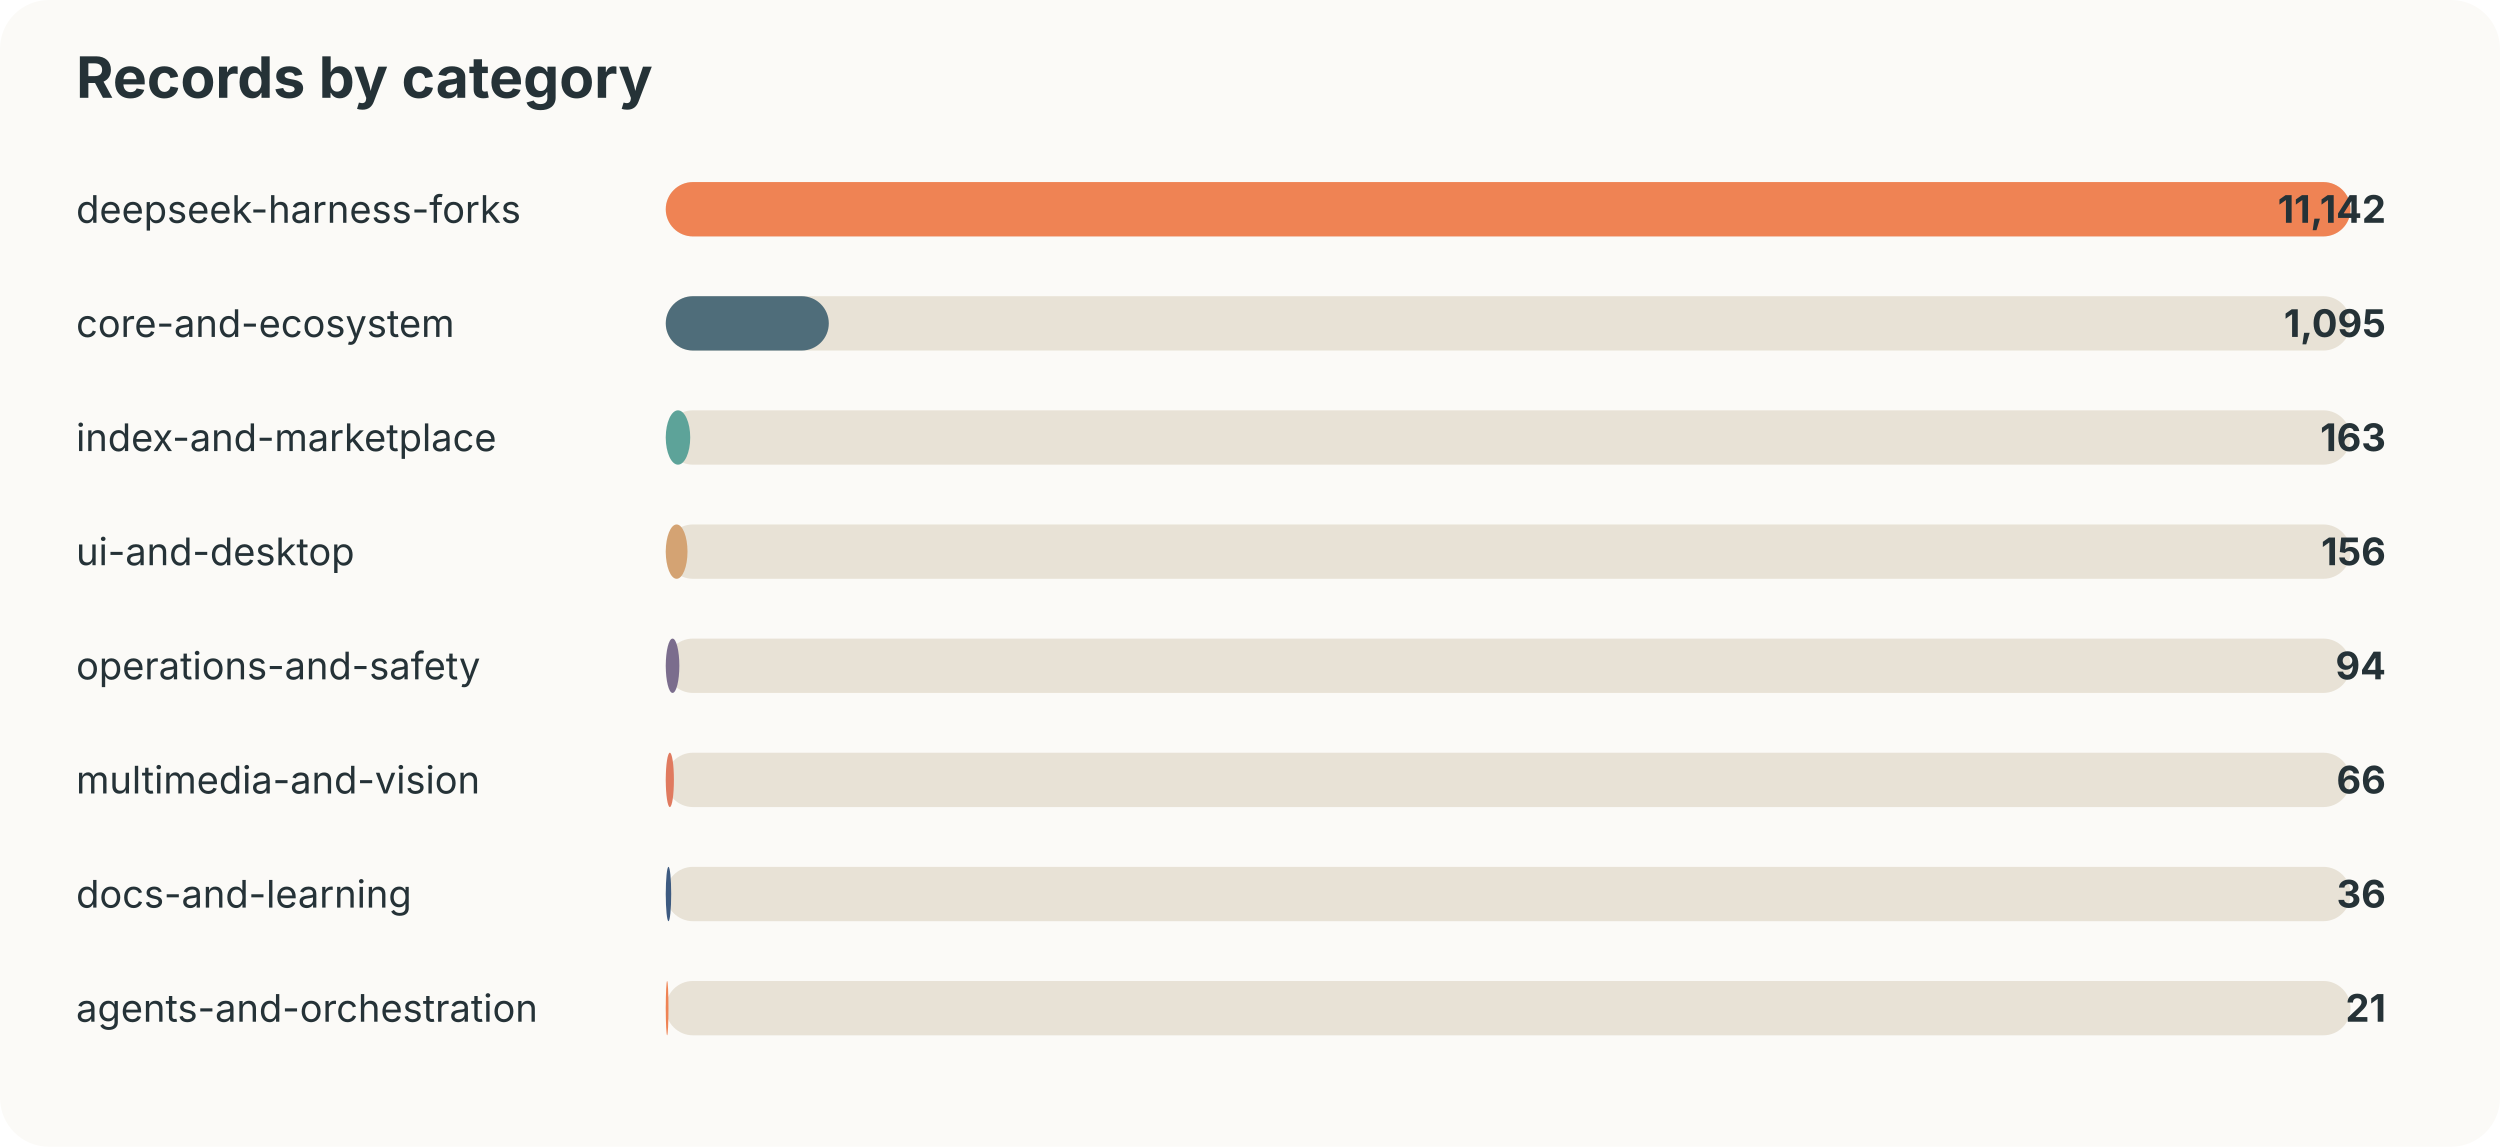
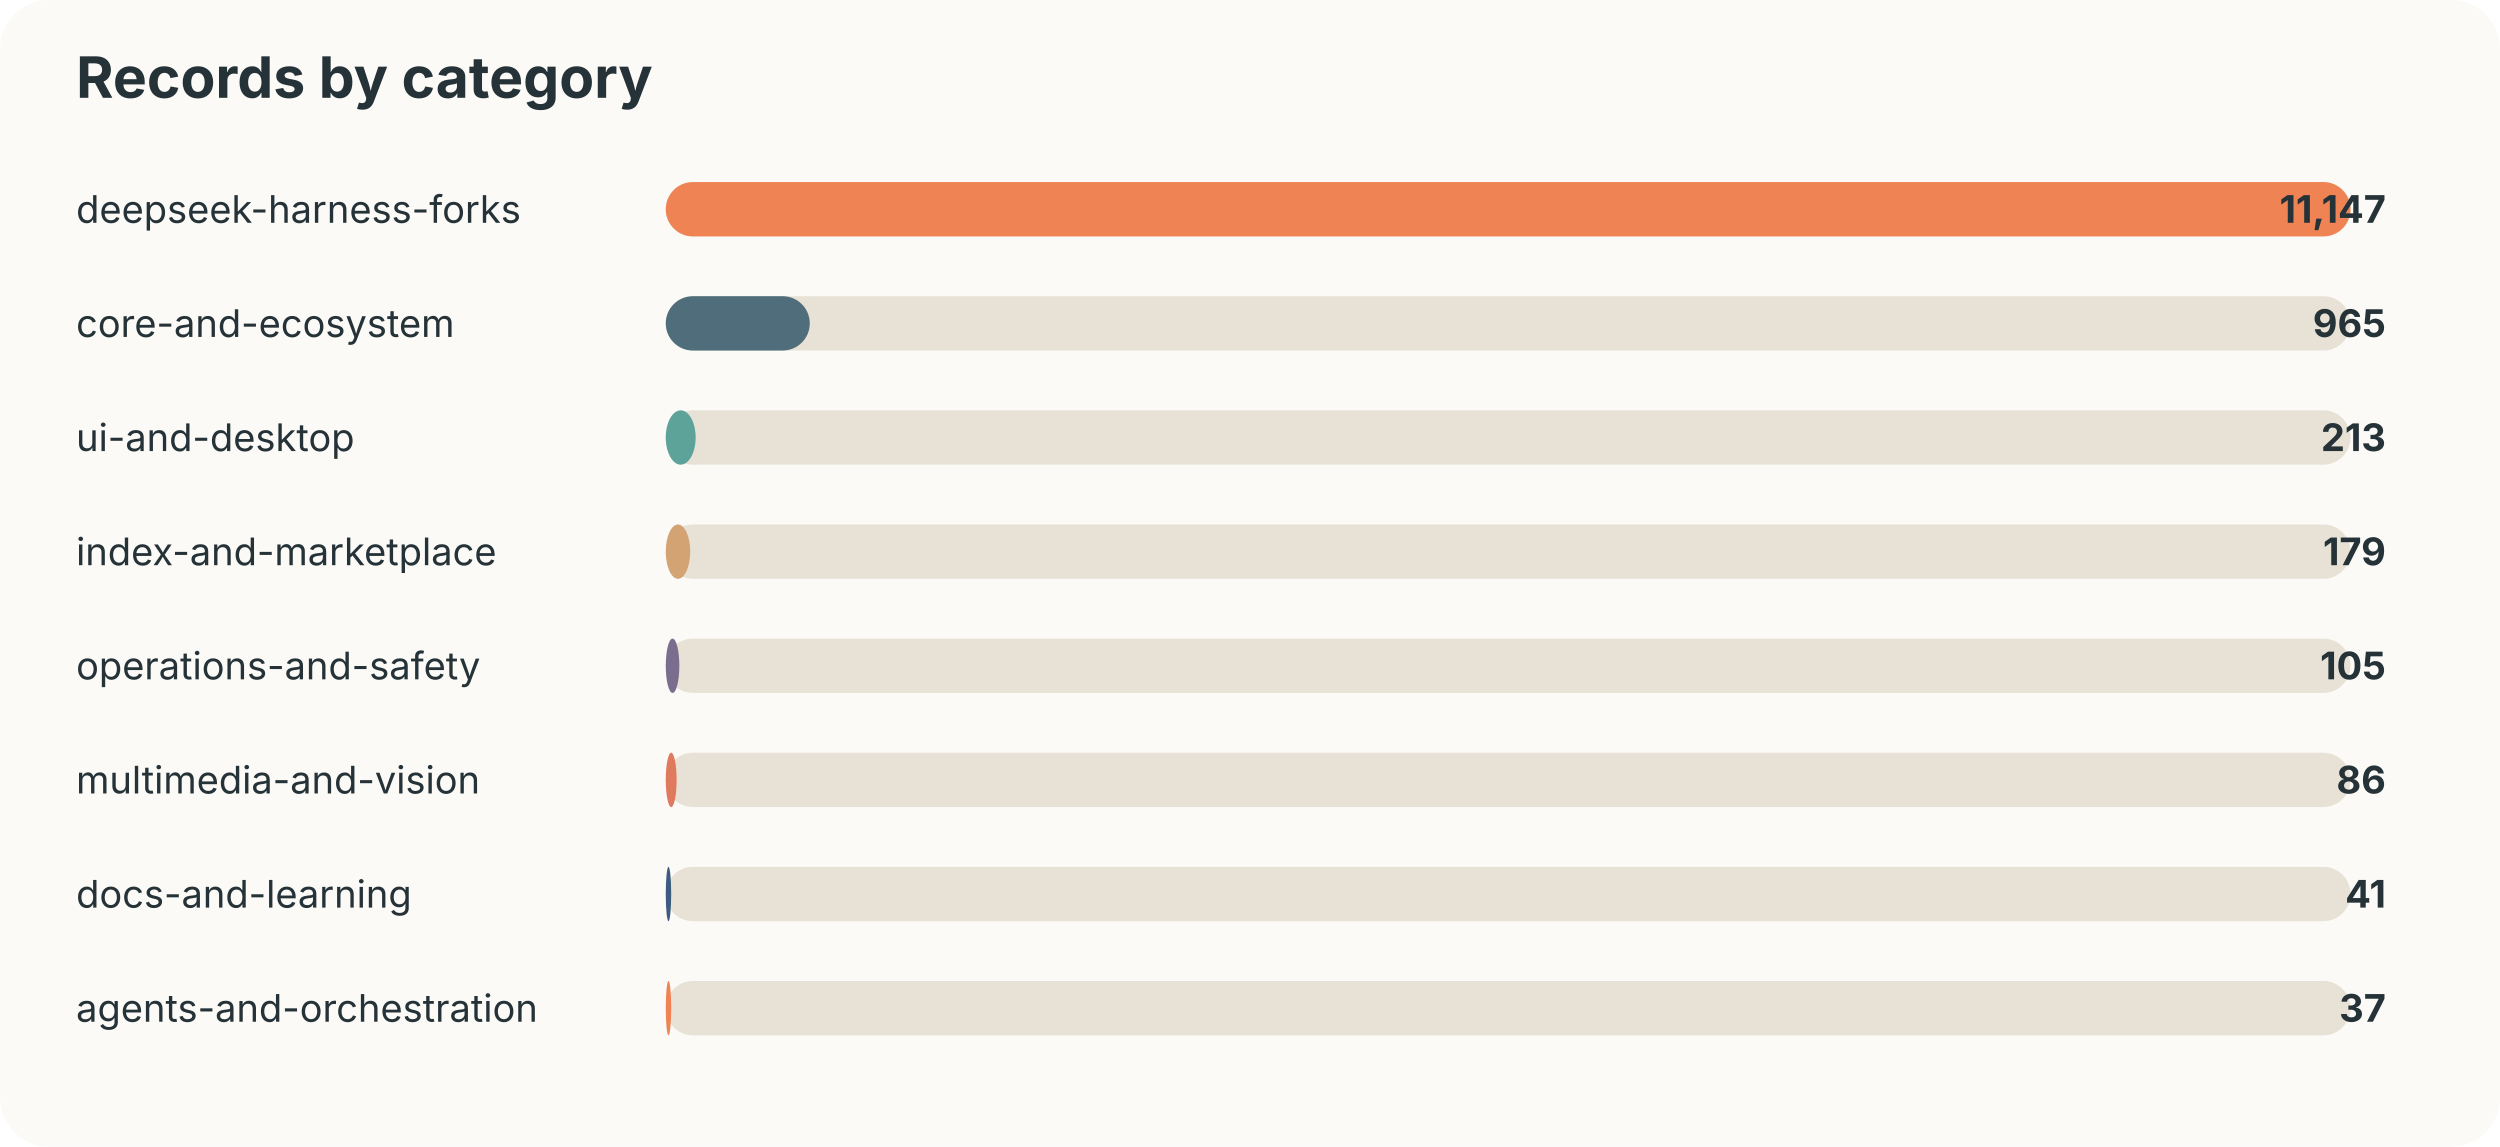
<svg xmlns="http://www.w3.org/2000/svg" width="920" height="422" viewBox="0 0 920 422">
  <style>text{font-family:-apple-system,BlinkMacSystemFont,"Segoe UI",sans-serif;fill:#253237} .muted{fill:#6b7a80;font-size:13px}</style>
  <rect width="100%" height="100%" rx="18" fill="#fbfaf7" />
  <text x="28" y="36" font-size="21" font-weight="700">Records by category</text>
  <text x="28" y="82" font-size="14">deepseek-harness-forks</text>
  <rect x="245" y="67" width="620" height="20" rx="10" fill="#e8e2d6" />
  <rect x="245" y="67" width="620" height="20" rx="10" fill="#ef8354" />
-   <text x="878" y="82" text-anchor="end" font-size="14" font-weight="700">11,142</text>
+   <text x="878" y="82" text-anchor="end" font-size="14" font-weight="700">11,147</text>
  <text x="28" y="124" font-size="14">core-and-ecosystem</text>
  <rect x="245" y="109" width="620" height="20" rx="10" fill="#e8e2d6" />
-   <rect x="245" y="109" width="60" height="20" rx="10" fill="#4f6d7a" />
-   <text x="878" y="124" text-anchor="end" font-size="14" font-weight="700">1,095</text>
-   <text x="28" y="166" font-size="14">index-and-marketplace</text>
+   <rect x="245" y="109" width="53" height="20" rx="10" fill="#4f6d7a" />
+   <text x="878" y="124" text-anchor="end" font-size="14" font-weight="700">965</text>
+   <text x="28" y="166" font-size="14">ui-and-desktop</text>
  <rect x="245" y="151" width="620" height="20" rx="10" fill="#e8e2d6" />
-   <rect x="245" y="151" width="9" height="20" rx="10" fill="#5da399" />
-   <text x="878" y="166" text-anchor="end" font-size="14" font-weight="700">163</text>
-   <text x="28" y="208" font-size="14">ui-and-desktop</text>
+   <rect x="245" y="151" width="11" height="20" rx="10" fill="#5da399" />
+   <text x="878" y="166" text-anchor="end" font-size="14" font-weight="700">213</text>
+   <text x="28" y="208" font-size="14">index-and-marketplace</text>
  <rect x="245" y="193" width="620" height="20" rx="10" fill="#e8e2d6" />
-   <rect x="245" y="193" width="8" height="20" rx="10" fill="#d4a373" />
-   <text x="878" y="208" text-anchor="end" font-size="14" font-weight="700">156</text>
+   <rect x="245" y="193" width="9" height="20" rx="10" fill="#d4a373" />
+   <text x="878" y="208" text-anchor="end" font-size="14" font-weight="700">179</text>
  <text x="28" y="250" font-size="14">operations-and-safety</text>
  <rect x="245" y="235" width="620" height="20" rx="10" fill="#e8e2d6" />
  <rect x="245" y="235" width="5" height="20" rx="10" fill="#7b6d8d" />
-   <text x="878" y="250" text-anchor="end" font-size="14" font-weight="700">94</text>
+   <text x="878" y="250" text-anchor="end" font-size="14" font-weight="700">105</text>
  <text x="28" y="292" font-size="14">multimedia-and-vision</text>
  <rect x="245" y="277" width="620" height="20" rx="10" fill="#e8e2d6" />
-   <rect x="245" y="277" width="3" height="20" rx="10" fill="#e07a5f" />
-   <text x="878" y="292" text-anchor="end" font-size="14" font-weight="700">66</text>
+   <rect x="245" y="277" width="4" height="20" rx="10" fill="#e07a5f" />
+   <text x="878" y="292" text-anchor="end" font-size="14" font-weight="700">86</text>
  <text x="28" y="334" font-size="14">docs-and-learning</text>
  <rect x="245" y="319" width="620" height="20" rx="10" fill="#e8e2d6" />
  <rect x="245" y="319" width="2" height="20" rx="10" fill="#3d5a80" />
-   <text x="878" y="334" text-anchor="end" font-size="14" font-weight="700">36</text>
+   <text x="878" y="334" text-anchor="end" font-size="14" font-weight="700">41</text>
  <text x="28" y="376" font-size="14">agents-and-orchestration</text>
  <rect x="245" y="361" width="620" height="20" rx="10" fill="#e8e2d6" />
-   <rect x="245" y="361" width="1" height="20" rx="10" fill="#ef8354" />
-   <text x="878" y="376" text-anchor="end" font-size="14" font-weight="700">21</text>
+   <rect x="245" y="361" width="2" height="20" rx="10" fill="#ef8354" />
+   <text x="878" y="376" text-anchor="end" font-size="14" font-weight="700">37</text>
</svg>
